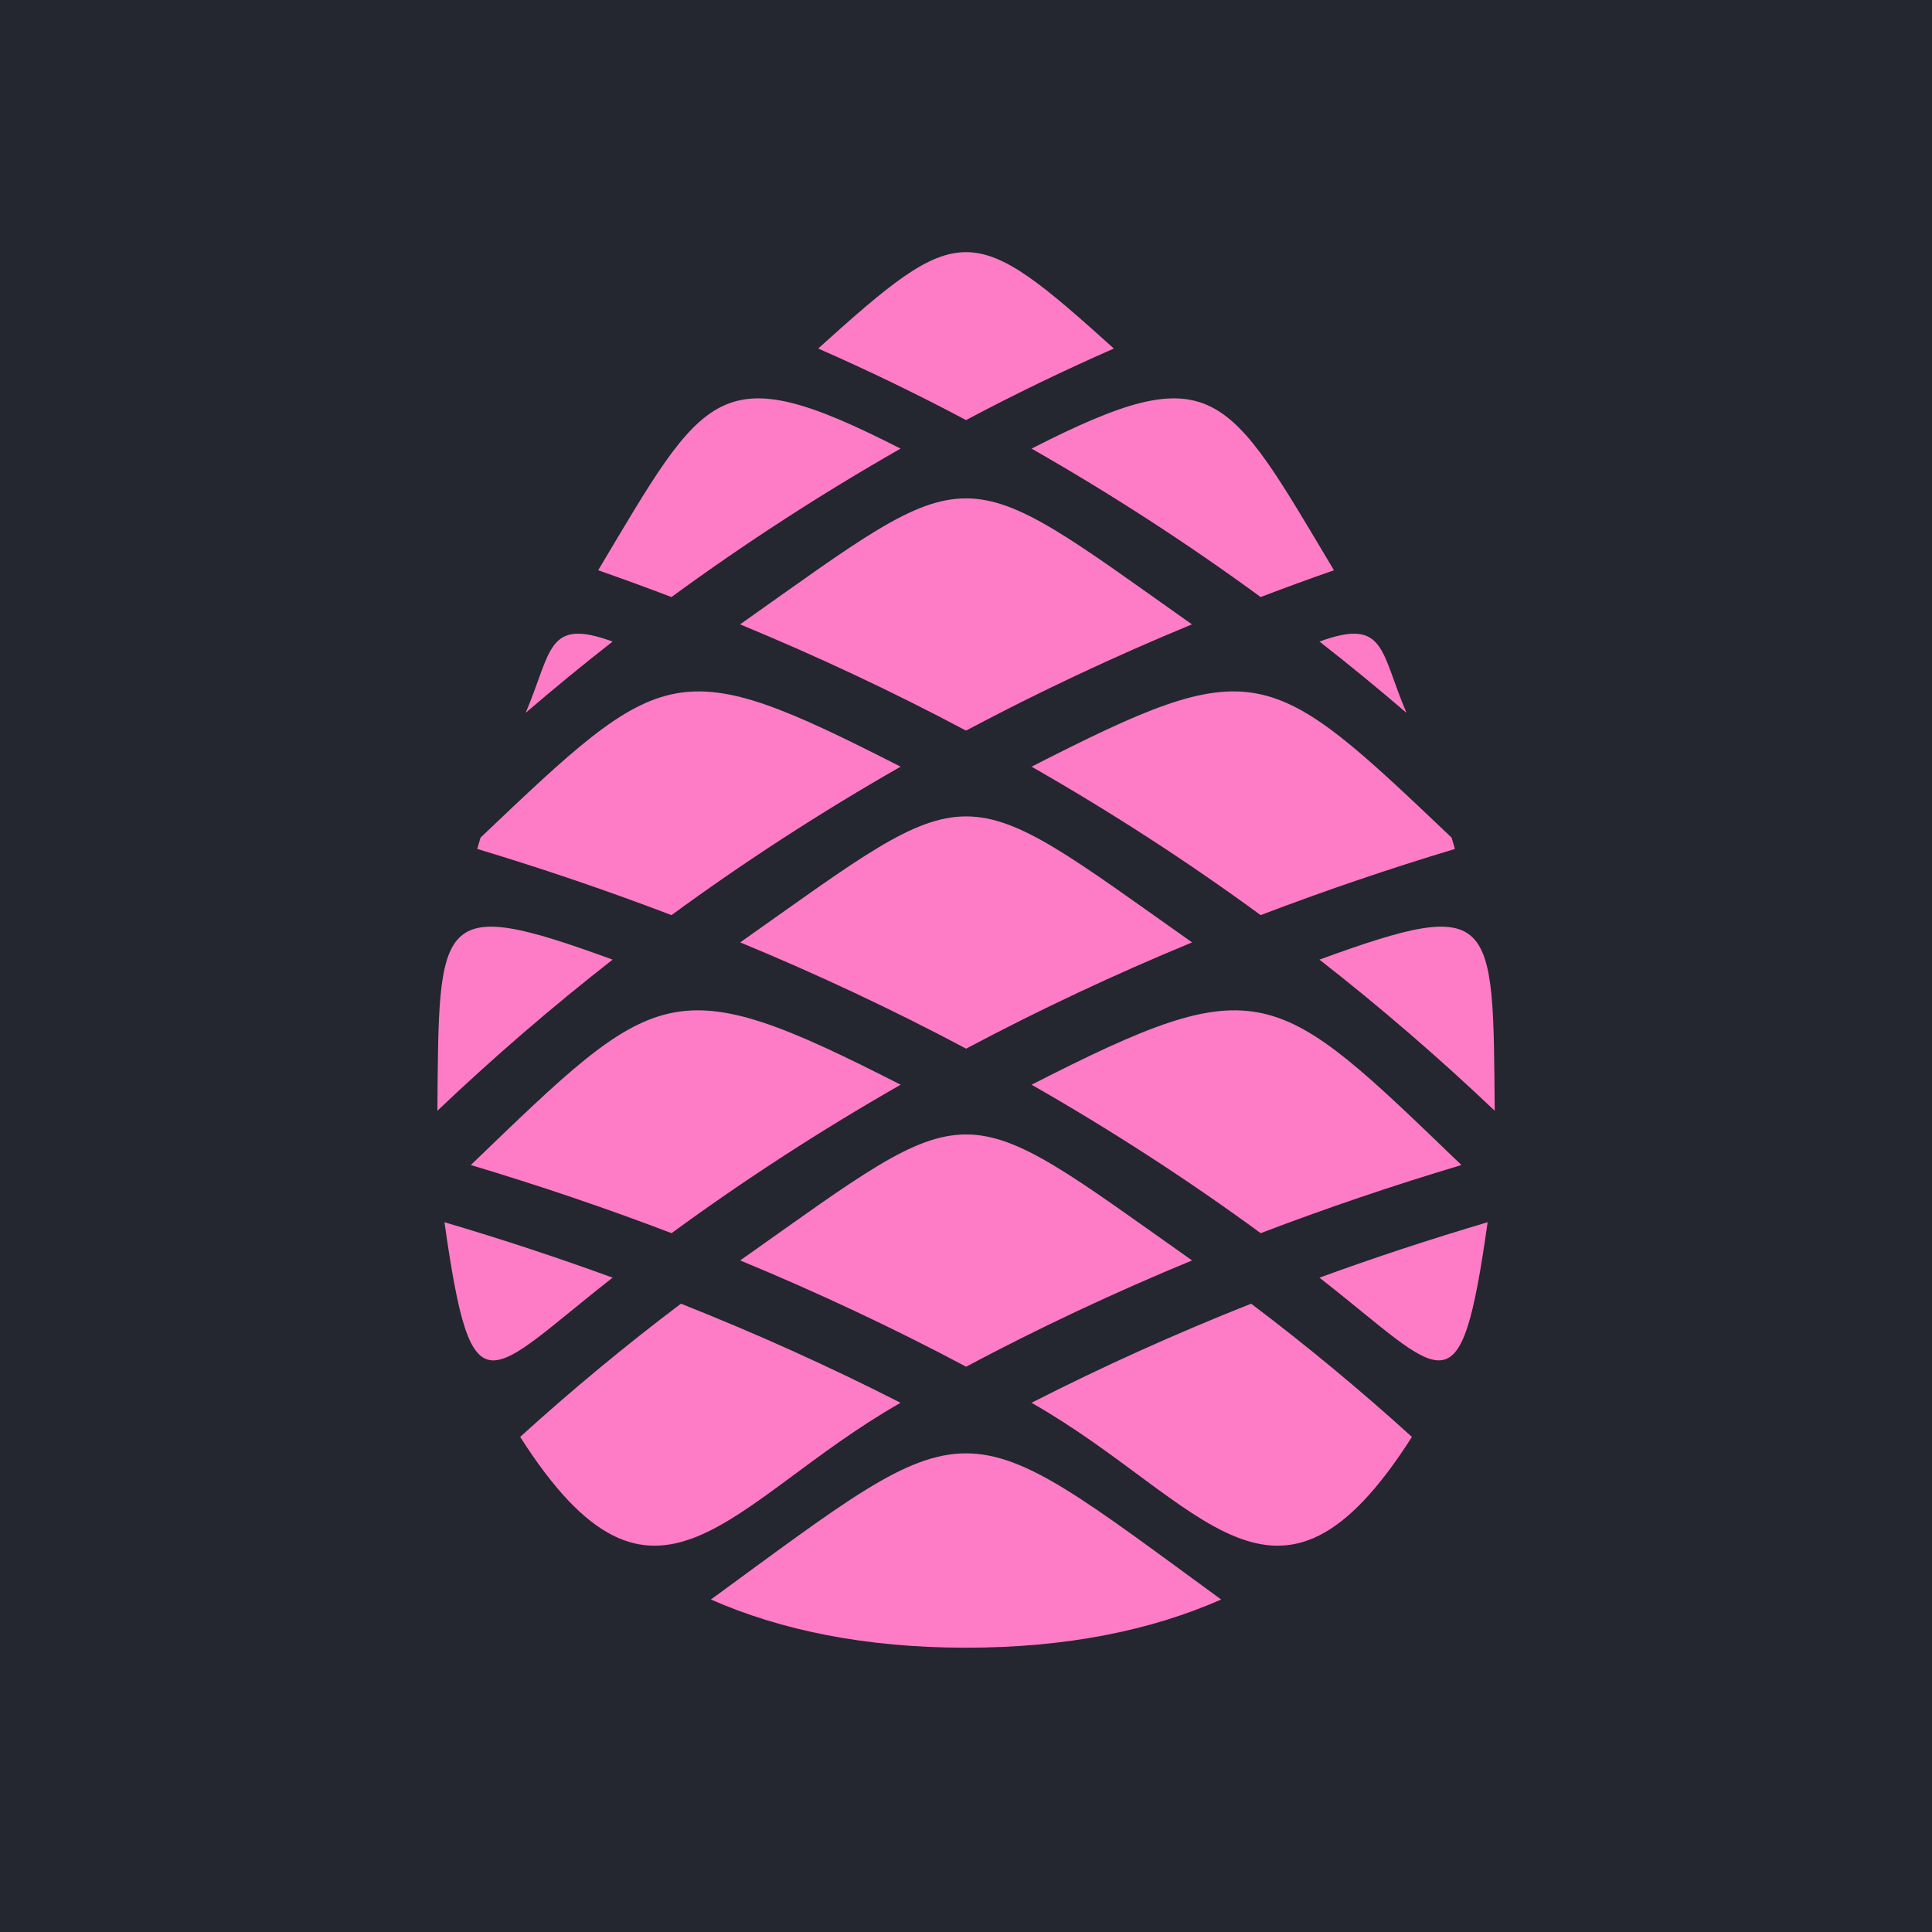
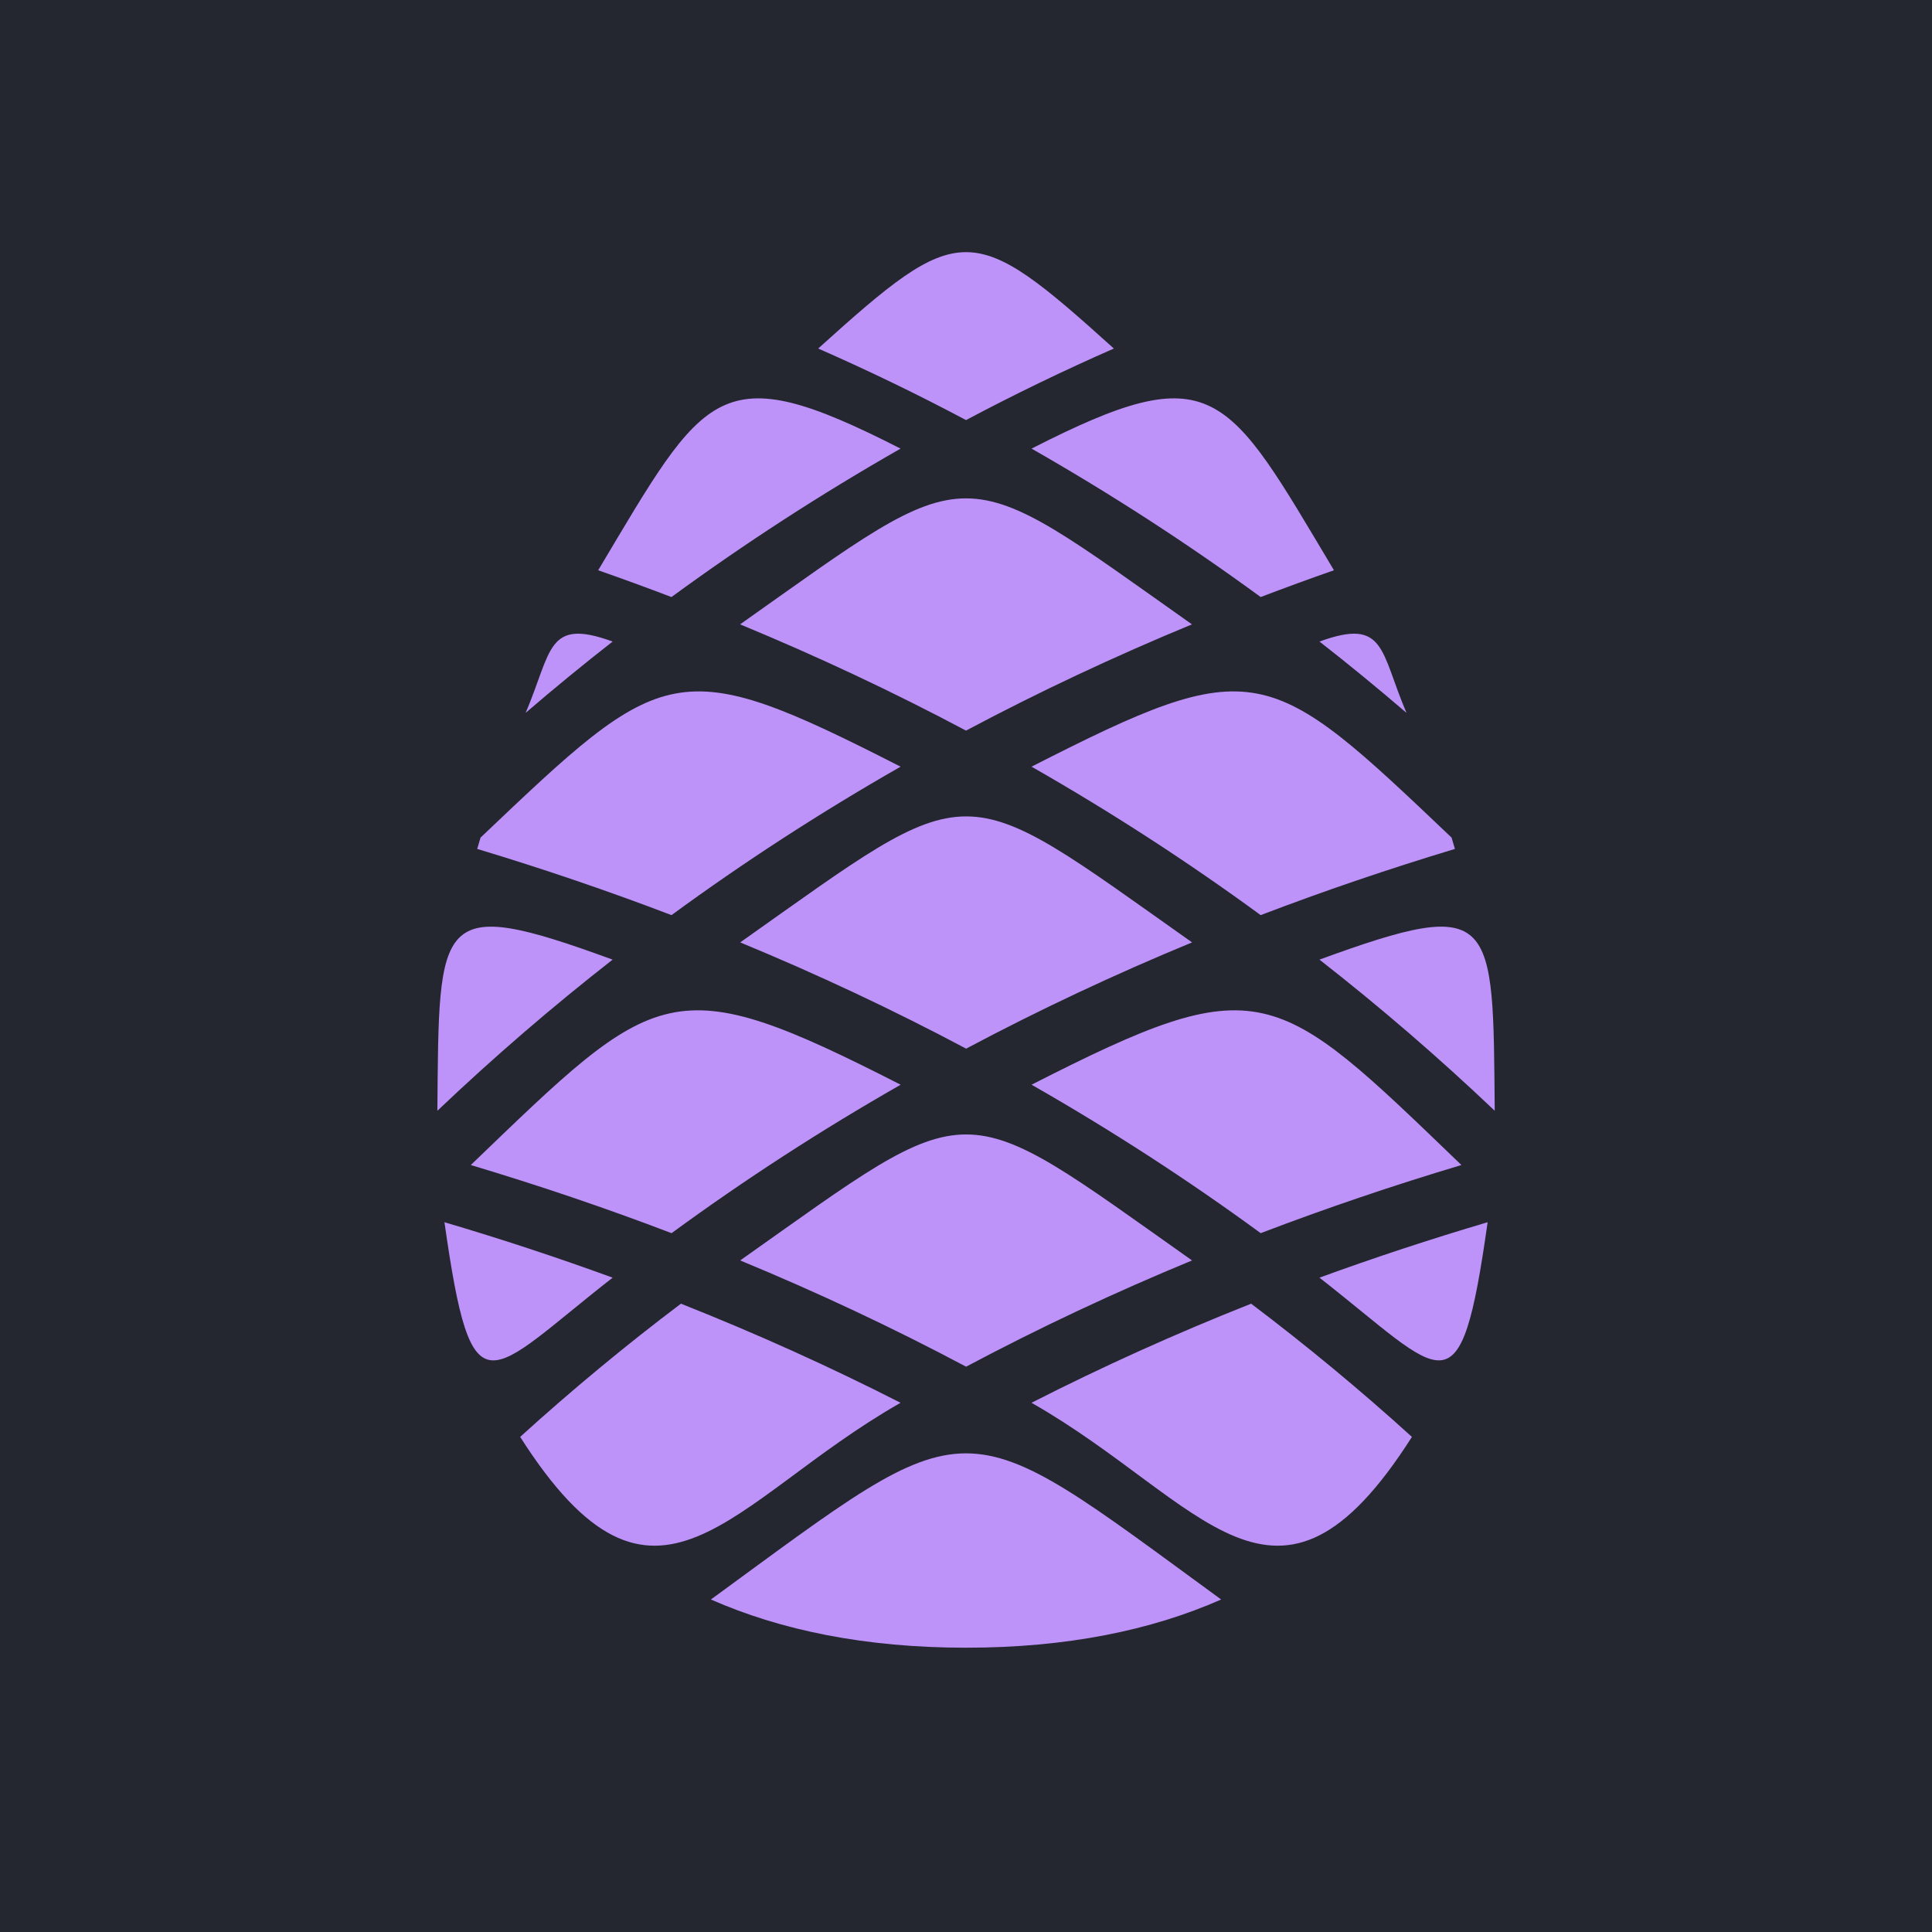
<svg xmlns="http://www.w3.org/2000/svg" id="Layer_1" data-name="Layer 1" viewBox="0 0 600 600">
  <defs>
    <style>
      .cls-1, .cls-2 {
        fill: none;
      }

      .cls-3 {
-         fill: #fd7cc5;
+         fill: #bd93f9;
      }

      .cls-4 {
        fill: #242630;
      }

      .cls-2 {
        clip-path: url(#clippath);
      }
    </style>
    <clipPath id="clippath">
      <rect class="cls-1" width="600" height="600" />
    </clipPath>
  </defs>
  <rect class="cls-4" width="600" height="600" />
  <g class="cls-2">
    <path class="cls-3" d="m300,226.9c22.7-12.07,46.1-23.05,70.17-33-73.85-52.17-66.49-52.17-140.33,0,24.07,9.95,47.46,20.93,70.17,33m-45.91-118.66c15.65,6.87,30.96,14.27,45.91,22.22,14.96-7.95,30.26-15.35,45.91-22.22-44.24-39.91-47.59-39.91-91.83,0m-68.32,68.86c7.65,2.68,15.23,5.45,22.76,8.32,22.77-16.67,46.43-31.98,70.94-45.98l.21-.12c-56.74-28.95-60.43-18.32-93.91,37.78m-22.53,44.29c8.85-7.61,17.86-15,27.02-22.15-20.54-7.5-18.81,2.93-27.02,22.15m-14,38.73c-.35,1.17-.7,2.35-1.04,3.52,20.53,6.19,40.65,13.04,60.34,20.56,22.77-16.67,46.43-31.98,70.94-45.98l.21-.12c-69.85-35.64-73.39-32.23-130.45,22.02m-13.41,84.84c17.5-16.64,35.65-32.28,54.43-46.94-55.06-20.11-53.91-13.61-54.43,46.94m2.2,34.61c8.64,60.89,13.14,47.75,52.23,17.22-17.08-6.24-34.5-11.98-52.23-17.22m23.51,66.67c42.17,66.19,64.7,19.94,117.93-10.47l.21-.12c-22.08-11.26-44.82-21.51-68.21-30.78-17.18,12.97-33.82,26.75-49.93,41.37m59.24,50.5c21.75,9.58,48,14.97,79.23,14.97h0c31.23,0,57.5-5.38,79.23-14.97-82.91-60.52-75.56-60.52-158.47,0m217.71-50.5c-16.11-14.62-32.76-28.4-49.93-41.37-23.39,9.27-46.14,19.52-68.21,30.78l.22.12c53.21,30.39,75.79,76.67,117.93,10.47m23.51-66.67c-17.73,5.25-35.15,10.98-52.23,17.22,39.07,30.51,43.61,43.68,52.23-17.22m2.2-34.61c-.53-60.55.63-67.06-54.43-46.94,18.78,14.67,36.93,30.3,54.43,46.94m-12.36-81.32c-.34-1.17-.69-2.35-1.04-3.52-57.06-54.25-60.6-57.66-130.45-22.02l.22.12c24.51,14,48.17,29.31,70.94,45.98,19.69-7.52,39.8-14.36,60.34-20.56m-15.05-42.25c-8.21-19.22-6.48-29.65-27.02-22.15,9.16,7.15,18.16,14.54,27.02,22.15m-22.53-44.29c-33.49-56.1-37.17-66.73-93.91-37.78l.21.12c24.51,14,48.17,29.31,70.94,45.98,7.52-2.87,15.11-5.65,22.76-8.32m-114.24,247.34c22.7-12.07,46.1-23.06,70.17-33-73.85-52.17-66.49-52.17-140.33,0,24.07,9.95,47.46,20.93,70.17,33m-91.48-41.47c22.77-16.67,46.43-31.98,70.94-45.98l.21-.12c-71.47-36.46-75.41-30.94-133.5,24.94,21.23,6.36,42.02,13.4,62.34,21.16m245.31-21.16c-58.09-55.88-62.03-61.4-133.5-24.94l.22.12c24.51,14,48.17,29.31,70.94,45.98,20.33-7.76,41.11-14.81,62.35-21.16m-153.83-36.14c22.7-12.07,46.1-23.06,70.17-33-73.85-52.17-66.49-52.17-140.33,0,24.07,9.95,47.46,20.93,70.17,33" />
  </g>
</svg>
